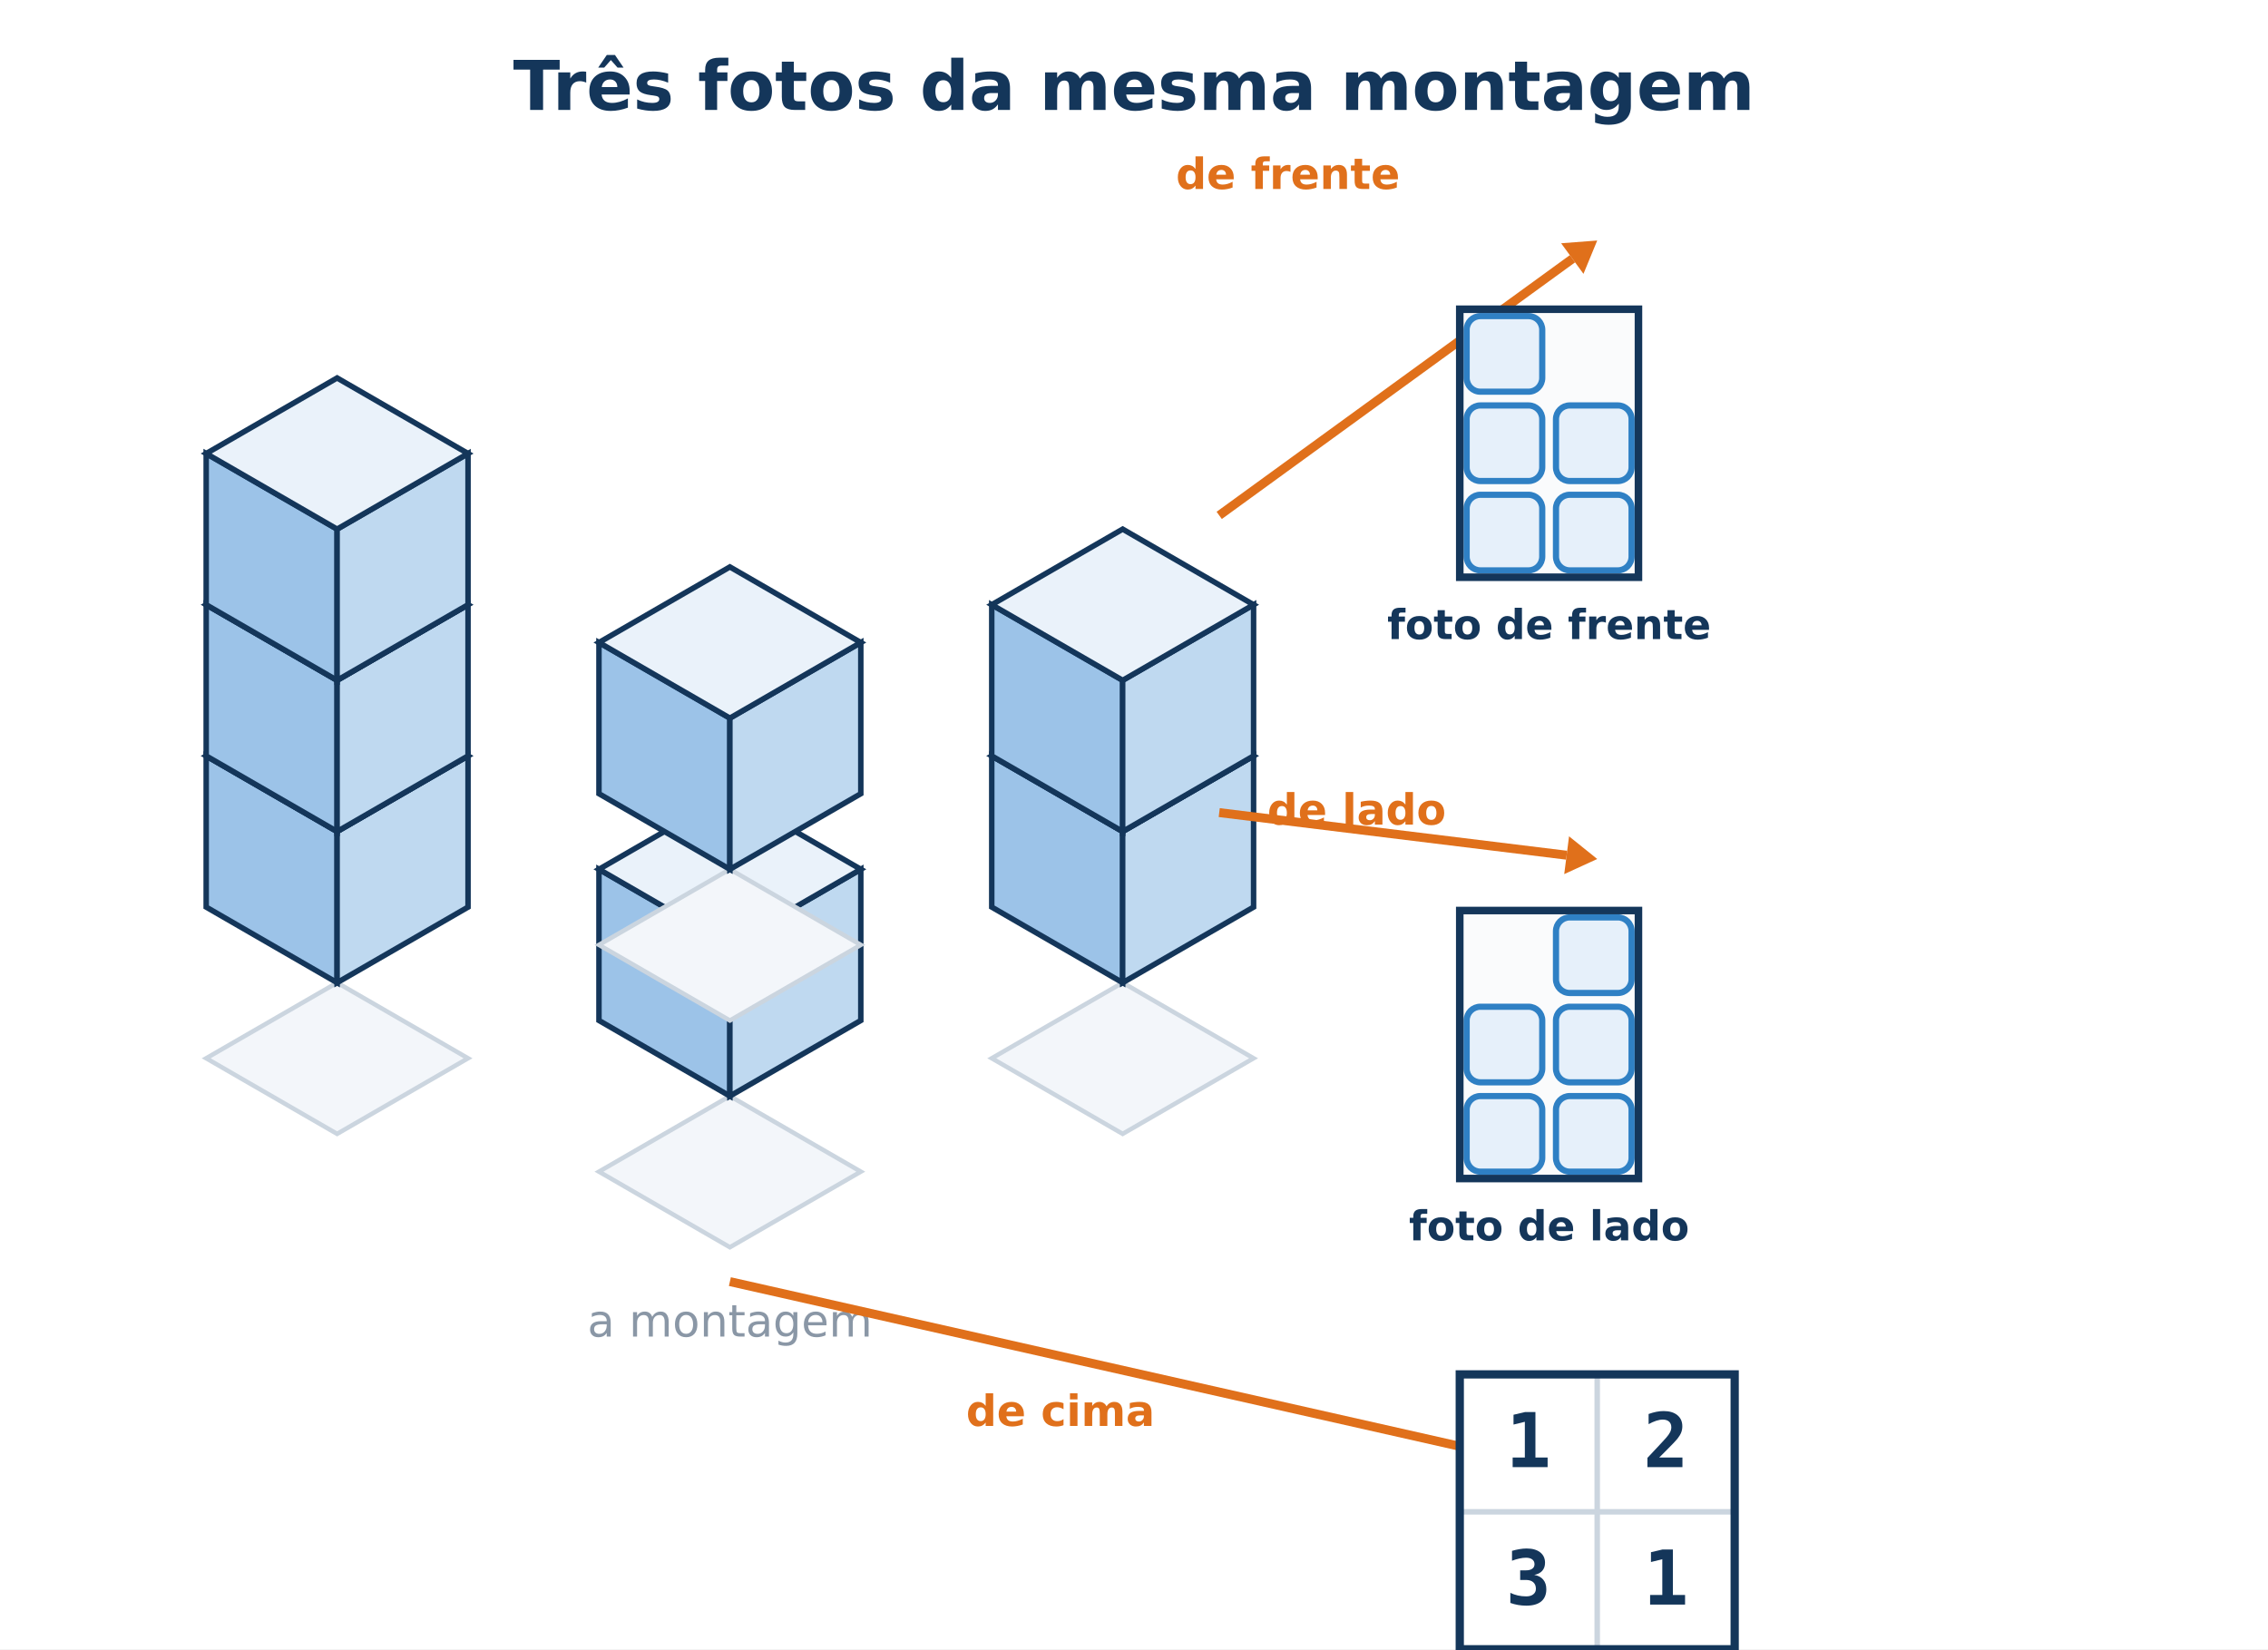
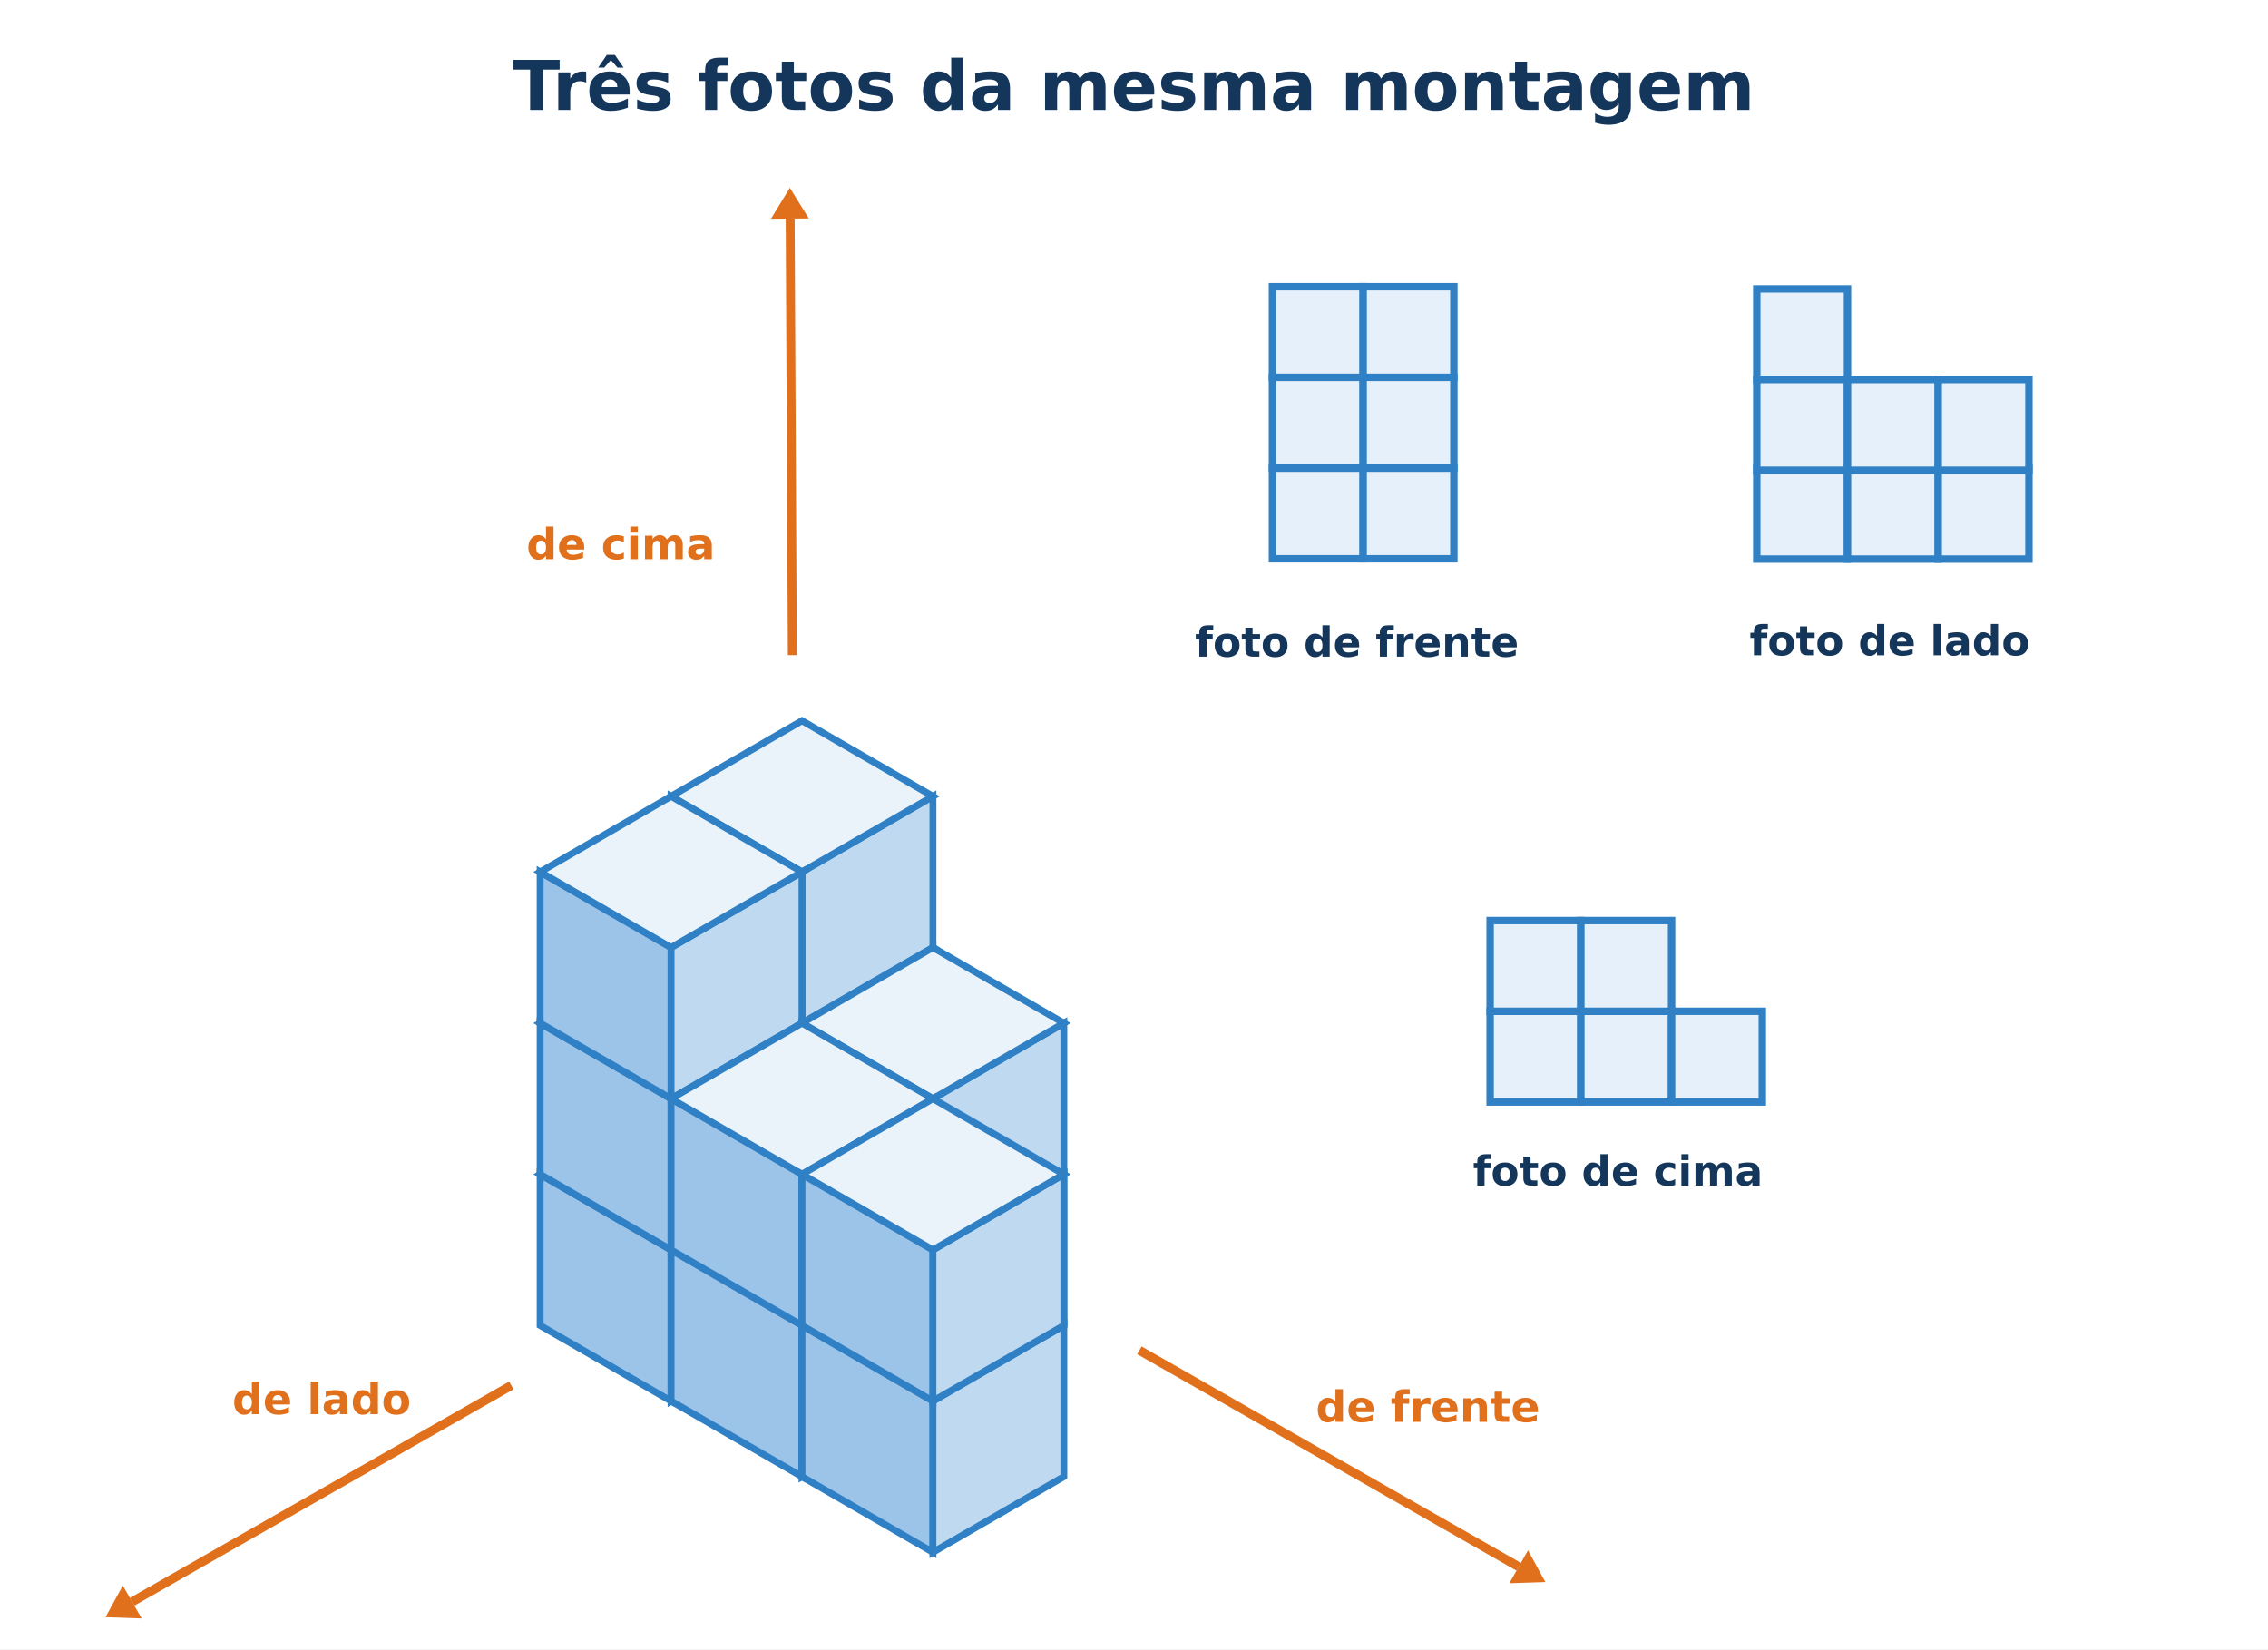
- <svg xmlns="http://www.w3.org/2000/svg" viewBox="0 0 660.0 480.0">
-   <rect width="660.0" height="480.0" fill="white" />
-   <text x="330.0" y="32.0" font-family="DejaVu Sans" font-size="20" font-weight="bold" fill="#14365A" text-anchor="middle">Três fotos da mesma montagem</text>
-   <polygon points="98.1,286.0 136.2,308.0 98.1,330.0 60.0,308.0" fill="#F3F6FA" stroke="#CBD5DF" stroke-width="1.3" />
-   <polygon points="60.0,220.0 98.1,242.0 98.1,286.0 60.0,264.0" fill="#9CC3E8" stroke="#14365A" stroke-width="1.6" />
-   <polygon points="136.2,220.0 98.1,242.0 98.1,286.0 136.2,264.0" fill="#BFD9F0" stroke="#14365A" stroke-width="1.6" />
-   <polygon points="98.1,198.0 136.2,220.0 98.1,242.0 60.0,220.0" fill="#EAF2FA" stroke="#14365A" stroke-width="1.6" />
-   <polygon points="60.0,176.0 98.1,198.0 98.1,242.0 60.0,220.0" fill="#9CC3E8" stroke="#14365A" stroke-width="1.6" />
-   <polygon points="136.2,176.0 98.1,198.0 98.1,242.0 136.2,220.0" fill="#BFD9F0" stroke="#14365A" stroke-width="1.6" />
-   <polygon points="98.1,154.0 136.2,176.0 98.1,198.0 60.0,176.0" fill="#EAF2FA" stroke="#14365A" stroke-width="1.6" />
-   <polygon points="60.0,132.0 98.1,154.0 98.1,198.0 60.0,176.0" fill="#9CC3E8" stroke="#14365A" stroke-width="1.6" />
-   <polygon points="136.2,132.0 98.1,154.0 98.1,198.0 136.2,176.0" fill="#BFD9F0" stroke="#14365A" stroke-width="1.6" />
-   <polygon points="98.1,110.0 136.2,132.0 98.1,154.0 60.0,132.0" fill="#EAF2FA" stroke="#14365A" stroke-width="1.6" />
-   <polygon points="212.4,319.0 250.5,341.0 212.4,363.0 174.3,341.0" fill="#F3F6FA" stroke="#CBD5DF" stroke-width="1.3" />
-   <polygon points="174.3,253.0 212.4,275.0 212.4,319.0 174.3,297.0" fill="#9CC3E8" stroke="#14365A" stroke-width="1.6" />
-   <polygon points="250.5,253.0 212.4,275.0 212.4,319.0 250.5,297.0" fill="#BFD9F0" stroke="#14365A" stroke-width="1.6" />
-   <polygon points="212.4,231.0 250.5,253.0 212.4,275.0 174.3,253.0" fill="#EAF2FA" stroke="#14365A" stroke-width="1.6" />
-   <polygon points="212.4,253.0 250.5,275.0 212.4,297.0 174.3,275.0" fill="#F3F6FA" stroke="#CBD5DF" stroke-width="1.3" />
-   <polygon points="174.3,187.0 212.4,209.0 212.4,253.0 174.3,231.0" fill="#9CC3E8" stroke="#14365A" stroke-width="1.6" />
-   <polygon points="250.5,187.0 212.4,209.0 212.4,253.0 250.5,231.0" fill="#BFD9F0" stroke="#14365A" stroke-width="1.6" />
-   <polygon points="212.4,165.0 250.5,187.0 212.4,209.0 174.3,187.0" fill="#EAF2FA" stroke="#14365A" stroke-width="1.6" />
-   <polygon points="326.7,286.0 364.8,308.0 326.7,330.0 288.6,308.0" fill="#F3F6FA" stroke="#CBD5DF" stroke-width="1.3" />
-   <polygon points="288.6,220.0 326.7,242.0 326.7,286.0 288.6,264.0" fill="#9CC3E8" stroke="#14365A" stroke-width="1.6" />
-   <polygon points="364.8,220.0 326.7,242.0 326.7,286.0 364.8,264.0" fill="#BFD9F0" stroke="#14365A" stroke-width="1.6" />
-   <polygon points="326.7,198.0 364.8,220.0 326.7,242.0 288.6,220.0" fill="#EAF2FA" stroke="#14365A" stroke-width="1.6" />
-   <polygon points="288.6,176.0 326.7,198.0 326.7,242.0 288.6,220.0" fill="#9CC3E8" stroke="#14365A" stroke-width="1.6" />
-   <polygon points="364.8,176.0 326.7,198.0 326.7,242.0 364.8,220.0" fill="#BFD9F0" stroke="#14365A" stroke-width="1.6" />
-   <polygon points="326.7,154.0 364.8,176.0 326.7,198.0 288.6,176.0" fill="#EAF2FA" stroke="#14365A" stroke-width="1.6" />
-   <text x="212.4" y="389.0" font-family="DejaVu Sans" font-size="13" font-weight="normal" fill="#8A97A6" text-anchor="middle">a montagem</text>
-   <line x1="354.8" y1="150.0" x2="457.6" y2="75.3" stroke="#E0701B" stroke-width="2.6" />
-   <polygon points="464.8,70.0 454.3,70.8 460.8,79.7" fill="#E0701B" />
-   <text x="374.8" y="55.0" font-family="DejaVu Sans" font-size="12.5" font-weight="bold" fill="#E0701B" text-anchor="middle">de frente</text>
-   <rect x="424.8" y="90.0" width="52.0" height="78.0" rx="0" fill="#FAFBFC" stroke="#CBD5DF" stroke-width="2" />
-   <rect x="426.8" y="144.0" width="22.0" height="22.0" rx="4" fill="#E6F0FA" stroke="#2F80C4" stroke-width="1.8" />
-   <rect x="426.8" y="118.0" width="22.0" height="22.0" rx="4" fill="#E6F0FA" stroke="#2F80C4" stroke-width="1.8" />
-   <rect x="426.8" y="92.0" width="22.0" height="22.0" rx="4" fill="#E6F0FA" stroke="#2F80C4" stroke-width="1.8" />
-   <rect x="452.8" y="144.0" width="22.0" height="22.0" rx="4" fill="#E6F0FA" stroke="#2F80C4" stroke-width="1.8" />
-   <rect x="452.8" y="118.0" width="22.0" height="22.0" rx="4" fill="#E6F0FA" stroke="#2F80C4" stroke-width="1.8" />
-   <rect x="424.8" y="90.0" width="52.0" height="78.0" rx="0" fill="none" stroke="#14365A" stroke-width="2.2" />
-   <text x="450.8" y="186.0" font-family="DejaVu Sans" font-size="12" font-weight="bold" fill="#14365A" text-anchor="middle">foto de frente</text>
-   <line x1="354.8" y1="236.5" x2="455.9" y2="248.9" stroke="#E0701B" stroke-width="2.6" />
-   <polygon points="464.8,250.0 456.6,243.4 455.2,254.4" fill="#E0701B" />
-   <text x="394.8" y="240.0" font-family="DejaVu Sans" font-size="12.5" font-weight="bold" fill="#E0701B" text-anchor="middle">de lado</text>
-   <rect x="424.8" y="265.0" width="52.0" height="78.0" rx="0" fill="#FAFBFC" stroke="#CBD5DF" stroke-width="2" />
-   <rect x="426.8" y="319.0" width="22.0" height="22.0" rx="4" fill="#E6F0FA" stroke="#2F80C4" stroke-width="1.8" />
-   <rect x="426.8" y="293.0" width="22.0" height="22.0" rx="4" fill="#E6F0FA" stroke="#2F80C4" stroke-width="1.8" />
-   <rect x="452.8" y="319.0" width="22.0" height="22.0" rx="4" fill="#E6F0FA" stroke="#2F80C4" stroke-width="1.8" />
-   <rect x="452.8" y="293.0" width="22.0" height="22.0" rx="4" fill="#E6F0FA" stroke="#2F80C4" stroke-width="1.8" />
-   <rect x="452.8" y="267.0" width="22.0" height="22.0" rx="4" fill="#E6F0FA" stroke="#2F80C4" stroke-width="1.8" />
-   <rect x="424.8" y="265.0" width="52.0" height="78.0" rx="0" fill="none" stroke="#14365A" stroke-width="2.2" />
-   <text x="450.8" y="361.0" font-family="DejaVu Sans" font-size="12" font-weight="bold" fill="#14365A" text-anchor="middle">foto de lado</text>
-   <line x1="212.4" y1="373.0" x2="456.1" y2="428.0" stroke="#E0701B" stroke-width="2.6" />
-   <polygon points="464.8,430.0 457.3,422.7 454.8,433.4" fill="#E0701B" />
-   <text x="308.6" y="415.0" font-family="DejaVu Sans" font-size="12.5" font-weight="bold" fill="#E0701B" text-anchor="middle">de cima</text>
-   <rect x="424.8" y="400.0" width="80.0" height="80.0" rx="0" fill="white" stroke="#CBD5DF" stroke-width="2" />
-   <line x1="464.8" y1="400.0" x2="464.8" y2="480.0" stroke="#CBD5DF" stroke-width="1.6" />
-   <line x1="424.8" y1="440.0" x2="504.8" y2="440.0" stroke="#CBD5DF" stroke-width="1.6" />
-   <rect x="424.8" y="400.0" width="80.0" height="80.0" rx="0" fill="none" stroke="#14365A" stroke-width="2.4" />
-   <text x="444.8" y="427.0" font-family="DejaVu Sans Mono" font-size="22" font-weight="bold" fill="#14365A" text-anchor="middle">1</text>
-   <text x="444.8" y="467.0" font-family="DejaVu Sans Mono" font-size="22" font-weight="bold" fill="#14365A" text-anchor="middle">3</text>
-   <text x="484.8" y="427.0" font-family="DejaVu Sans Mono" font-size="22" font-weight="bold" fill="#14365A" text-anchor="middle">2</text>
-   <text x="484.8" y="467.0" font-family="DejaVu Sans Mono" font-size="22" font-weight="bold" fill="#14365A" text-anchor="middle">1</text>
-   <text x="464.8" y="498.0" font-family="DejaVu Sans" font-size="12" font-weight="bold" fill="#14365A" text-anchor="middle">foto de cima</text>
+ <svg xmlns="http://www.w3.org/2000/svg" viewBox="0 0 660.0 480.0" version="1.1" id="svg45">
+   <defs id="defs45" />
+   <rect width="660.0" height="480.0" fill="white" id="rect1" />
+   <text x="330.0" y="32.0" font-family="DejaVu Sans" font-size="20" font-weight="bold" fill="#14365A" text-anchor="middle" id="text1">Três fotos da mesma montagem</text>
+   <g id="g47-3" transform="translate(-186.4002,-54.07621)">
+     <polygon points="98.1,286 60,264 60,220 98.1,242 " fill="#9cc3e8" stroke="#14365a" stroke-width="1.6" id="polygon2-6" />
+     <polygon points="98.1,286 136.2,264 136.2,220 98.1,242 " fill="#bfd9f0" stroke="#14365a" stroke-width="1.6" id="polygon3-0" />
+     <polygon points="98.1,242 60,220 98.1,198 136.2,220 " fill="#eaf2fa" stroke="#14365a" stroke-width="1.6" id="polygon4-6" />
+     <polygon points="98.1,242 60,220 60,176 98.1,198 " fill="#9cc3e8" stroke="#14365a" stroke-width="1.6" id="polygon5-2" />
+     <polygon points="98.1,242 136.2,220 136.2,176 98.1,198 " fill="#bfd9f0" stroke="#14365a" stroke-width="1.6" id="polygon6-6" />
+     <polygon points="98.1,198 60,176 98.1,154 136.2,176 " fill="#eaf2fa" stroke="#14365a" stroke-width="1.6" id="polygon7-1" />
+     <polygon points="98.1,198 60,176 60,132 98.1,154 " fill="#9cc3e8" stroke="#14365a" stroke-width="1.6" id="polygon8-8" />
+     <polygon points="98.1,198 136.2,176 136.2,132 98.1,154 " fill="#bfd9f0" stroke="#14365a" stroke-width="1.6" id="polygon9-7" />
+     <polygon points="98.1,154 60,132 98.1,110 136.2,132 " fill="#eaf2fa" stroke="#14365a" stroke-width="1.6" id="polygon10-9" />
+   </g>
+   <g id="g46-3" transform="translate(-297.4029,76.76903)">
+     <polygon points="174.3,253 212.4,275 212.4,319 174.3,297 " fill="#9cc3e8" stroke="#14365a" stroke-width="1.6" id="polygon12-6" />
+     <polygon points="250.5,253 212.4,275 212.4,319 250.5,297 " fill="#bfd9f0" stroke="#14365a" stroke-width="1.6" id="polygon13-7" />
+     <g id="g45-5" transform="translate(0,22)">
+       <polygon points="212.4,209 212.4,253 174.3,231 174.3,187 " fill="#9cc3e8" stroke="#14365a" stroke-width="1.6" id="polygon16-3" />
+       <polygon points="212.4,209 212.4,253 250.5,231 250.5,187 " fill="#bfd9f0" stroke="#14365a" stroke-width="1.6" id="polygon17-5" />
+       <polygon points="250.5,187 212.4,209 174.3,187 212.4,165 " fill="#eaf2fa" stroke="#14365a" stroke-width="1.6" id="polygon18-6" />
+     </g>
+   </g>
+   <rect x="370.285" y="83.427" width="26.4" height="26.4" rx="0" fill="#e6f0fa" stroke="#2f80c4" stroke-width="1.8" id="rect29" style="stroke-width:2.16;stroke-dasharray:none" />
+   <rect x="370.285" y="136.227" width="26.4" height="26.4" rx="0" fill="#e6f0fa" stroke="#2f80c4" stroke-width="1.8" id="rect29-4-0" style="stroke-width:2.16;stroke-dasharray:none" />
+   <rect x="370.285" y="109.827" width="26.4" height="26.4" rx="0" fill="#e6f0fa" stroke="#2f80c4" stroke-width="1.8" id="rect29-5" style="stroke-width:2.16;stroke-dasharray:none" />
+   <rect x="396.685" y="83.427" width="26.4" height="26.4" rx="0" fill="#e6f0fa" stroke="#2f80c4" stroke-width="1.8" id="rect29-3" style="stroke-width:2.16;stroke-dasharray:none" />
+   <rect x="396.685" y="136.227" width="26.4" height="26.4" rx="0" fill="#e6f0fa" stroke="#2f80c4" stroke-width="1.8" id="rect29-4-0-6" style="stroke-width:2.16;stroke-dasharray:none" />
+   <rect x="396.685" y="109.827" width="26.4" height="26.4" rx="0" fill="#e6f0fa" stroke="#2f80c4" stroke-width="1.8" id="rect29-5-1" style="stroke-width:2.16;stroke-dasharray:none" />
+   <text x="394.858" y="191.117" font-family="'DejaVu Sans'" font-size="12px" font-weight="bold" fill="#14365a" text-anchor="middle" id="text32">foto de frente</text>
+   <rect x="511.227" y="84.063" width="26.4" height="26.4" rx="0" fill="#e6f0fa" stroke="#2f80c4" stroke-width="1.8" id="rect29-0" style="stroke-width:2.16;stroke-dasharray:none" />
+   <rect x="511.227" y="136.319" width="26.4" height="26.4" rx="0" fill="#e6f0fa" stroke="#2f80c4" stroke-width="1.8" id="rect29-4-0-63" style="stroke-width:2.16;stroke-dasharray:none" />
+   <rect x="511.227" y="110.463" width="26.4" height="26.4" rx="0" fill="#e6f0fa" stroke="#2f80c4" stroke-width="1.8" id="rect29-5-2" style="stroke-width:2.16;stroke-dasharray:none" />
+   <rect x="537.627" y="136.319" width="26.4" height="26.4" rx="0" fill="#e6f0fa" stroke="#2f80c4" stroke-width="1.8" id="rect29-4-0-1" style="stroke-width:2.16;stroke-dasharray:none" />
+   <rect x="537.627" y="110.463" width="26.4" height="26.4" rx="0" fill="#e6f0fa" stroke="#2f80c4" stroke-width="1.8" id="rect29-5-5" style="stroke-width:2.16;stroke-dasharray:none" />
+   <rect x="564.027" y="136.319" width="26.4" height="26.4" rx="0" fill="#e6f0fa" stroke="#2f80c4" stroke-width="1.8" id="rect29-4-0-7" style="stroke-width:2.16;stroke-dasharray:none" />
+   <rect x="564.027" y="110.463" width="26.4" height="26.4" rx="0" fill="#e6f0fa" stroke="#2f80c4" stroke-width="1.8" id="rect29-5-6" style="stroke-width:2.16;stroke-dasharray:none" />
+   <text x="549.92" y="190.717" font-family="'DejaVu Sans'" font-size="12px" font-weight="bold" fill="#14365a" text-anchor="middle" id="text39">foto de lado</text>
+   <g id="g47-2" transform="translate(135.2854,99.76329)" style="stroke:#2f80c4;stroke-opacity:1;stroke-width:2;stroke-dasharray:none">
+     <polygon points="60,220 98.1,242 98.1,286 60,264 " fill="#9cc3e8" stroke="#14365a" stroke-width="1.6" id="polygon2-0" style="stroke:#2f80c4;stroke-opacity:1;stroke-width:2;stroke-dasharray:none" />
+     <polygon points="136.2,220 98.1,242 98.1,286 136.2,264 " fill="#bfd9f0" stroke="#14365a" stroke-width="1.6" id="polygon3-2" style="stroke:#2f80c4;stroke-opacity:1;stroke-width:2;stroke-dasharray:none" />
+     <polygon points="98.1,198 136.2,220 98.1,242 60,220 " fill="#eaf2fa" stroke="#14365a" stroke-width="1.6" id="polygon4-3" style="stroke:#2f80c4;stroke-opacity:1;stroke-width:2;stroke-dasharray:none" />
+     <polygon points="60,176 98.1,198 98.1,242 60,220 " fill="#9cc3e8" stroke="#14365a" stroke-width="1.6" id="polygon5-7" style="stroke:#2f80c4;stroke-opacity:1;stroke-width:2;stroke-dasharray:none" />
+     <polygon points="136.2,176 98.1,198 98.1,242 136.2,220 " fill="#bfd9f0" stroke="#14365a" stroke-width="1.6" id="polygon6-5" style="stroke:#2f80c4;stroke-opacity:1;stroke-width:2;stroke-dasharray:none" />
+     <polygon points="98.1,154 136.2,176 98.1,198 60,176 " fill="#eaf2fa" stroke="#14365a" stroke-width="1.6" id="polygon7-9" style="stroke:#2f80c4;stroke-opacity:1;stroke-width:2;stroke-dasharray:none" />
+     <polygon points="60,132 98.1,154 98.1,198 60,176 " fill="#9cc3e8" stroke="#14365a" stroke-width="1.6" id="polygon8-2" style="stroke:#2f80c4;stroke-opacity:1;stroke-width:2;stroke-dasharray:none" />
+     <polygon points="136.2,132 98.1,154 98.1,198 136.2,176 " fill="#bfd9f0" stroke="#14365a" stroke-width="1.6" id="polygon9-2" style="stroke:#2f80c4;stroke-opacity:1;stroke-width:2;stroke-dasharray:none" />
+     <polygon points="98.1,110 136.2,132 98.1,154 60,132 " fill="#eaf2fa" stroke="#14365a" stroke-width="1.6" id="polygon10-8" style="stroke:#2f80c4;stroke-opacity:1;stroke-width:2;stroke-dasharray:none" />
+   </g>
+   <g id="g47" transform="translate(97.18544,121.7633)" style="stroke:#2f80c4;stroke-opacity:1;stroke-width:2;stroke-dasharray:none">
+     <polygon points="60,220 98.1,242 98.1,286 60,264 " fill="#9cc3e8" stroke="#14365a" stroke-width="1.6" id="polygon2" style="stroke:#2f80c4;stroke-opacity:1;stroke-width:2;stroke-dasharray:none" />
+     <polygon points="136.2,220 98.1,242 98.1,286 136.2,264 " fill="#bfd9f0" stroke="#14365a" stroke-width="1.6" id="polygon3" style="stroke:#2f80c4;stroke-opacity:1;stroke-width:2;stroke-dasharray:none" />
+     <polygon points="98.1,198 136.2,220 98.1,242 60,220 " fill="#eaf2fa" stroke="#14365a" stroke-width="1.6" id="polygon4" style="stroke:#2f80c4;stroke-opacity:1;stroke-width:2;stroke-dasharray:none" />
+     <polygon points="60,176 98.1,198 98.1,242 60,220 " fill="#9cc3e8" stroke="#14365a" stroke-width="1.6" id="polygon5" style="stroke:#2f80c4;stroke-opacity:1;stroke-width:2;stroke-dasharray:none" />
+     <polygon points="136.2,176 98.1,198 98.1,242 136.2,220 " fill="#bfd9f0" stroke="#14365a" stroke-width="1.6" id="polygon6" style="stroke:#2f80c4;stroke-opacity:1;stroke-width:2;stroke-dasharray:none" />
+     <polygon points="98.1,154 136.2,176 98.1,198 60,176 " fill="#eaf2fa" stroke="#14365a" stroke-width="1.6" id="polygon7" style="stroke:#2f80c4;stroke-opacity:1;stroke-width:2;stroke-dasharray:none" />
+     <polygon points="60,132 98.1,154 98.1,198 60,176 " fill="#9cc3e8" stroke="#14365a" stroke-width="1.6" id="polygon8" style="stroke:#2f80c4;stroke-opacity:1;stroke-width:2;stroke-dasharray:none" />
+     <polygon points="136.2,132 98.1,154 98.1,198 136.2,176 " fill="#bfd9f0" stroke="#14365a" stroke-width="1.6" id="polygon9" style="stroke:#2f80c4;stroke-opacity:1;stroke-width:2;stroke-dasharray:none" />
+     <polygon points="98.1,110 136.2,132 98.1,154 60,132 " fill="#eaf2fa" stroke="#14365a" stroke-width="1.6" id="polygon10" style="stroke:#2f80c4;stroke-opacity:1;stroke-width:2;stroke-dasharray:none" />
+   </g>
+   <g id="g46-3-9" transform="translate(59.08544,88.76329)" style="stroke:#2f80c4;stroke-opacity:1;stroke-width:2;stroke-dasharray:none">
+     <polygon points="174.3,297 174.3,253 212.4,275 212.4,319 " fill="#9cc3e8" stroke="#14365a" stroke-width="1.6" id="polygon12-6-7" style="stroke:#2f80c4;stroke-opacity:1;stroke-width:2;stroke-dasharray:none" />
+     <polygon points="250.5,297 250.5,253 212.4,275 212.4,319 " fill="#bfd9f0" stroke="#14365a" stroke-width="1.6" id="polygon13-7-3" style="stroke:#2f80c4;stroke-opacity:1;stroke-width:2;stroke-dasharray:none" />
+     <g id="g45-5-6" transform="translate(0,22)" style="stroke:#2f80c4;stroke-opacity:1;stroke-width:2;stroke-dasharray:none">
+       <polygon points="174.3,187 212.4,209 212.4,253 174.3,231 " fill="#9cc3e8" stroke="#14365a" stroke-width="1.6" id="polygon16-3-1" style="stroke:#2f80c4;stroke-opacity:1;stroke-width:2;stroke-dasharray:none" />
+       <polygon points="250.5,187 212.4,209 212.4,253 250.5,231 " fill="#bfd9f0" stroke="#14365a" stroke-width="1.6" id="polygon17-5-2" style="stroke:#2f80c4;stroke-opacity:1;stroke-width:2;stroke-dasharray:none" />
+       <polygon points="212.4,165 250.5,187 212.4,209 174.3,187 " fill="#eaf2fa" stroke="#14365a" stroke-width="1.6" id="polygon18-6-9" style="stroke:#2f80c4;stroke-opacity:1;stroke-width:2;stroke-dasharray:none" />
+     </g>
+   </g>
+   <g id="g46" transform="translate(20.98544,110.7633)" style="stroke:#2f80c4;stroke-opacity:1;stroke-width:2;stroke-dasharray:none">
+     <polygon points="212.4,275 212.4,319 174.3,297 174.3,253 " fill="#9cc3e8" stroke="#14365a" stroke-width="1.6" id="polygon12" style="stroke:#2f80c4;stroke-opacity:1;stroke-width:2;stroke-dasharray:none" />
+     <polygon points="212.4,275 212.4,319 250.5,297 250.5,253 " fill="#bfd9f0" stroke="#14365a" stroke-width="1.6" id="polygon13" style="stroke:#2f80c4;stroke-opacity:1;stroke-width:2;stroke-dasharray:none" />
+     <g id="g45" transform="translate(0,22)" style="stroke:#2f80c4;stroke-opacity:1;stroke-width:2;stroke-dasharray:none">
+       <polygon points="212.4,253 174.3,231 174.3,187 212.4,209 " fill="#9cc3e8" stroke="#14365a" stroke-width="1.6" id="polygon16" style="stroke:#2f80c4;stroke-opacity:1;stroke-width:2;stroke-dasharray:none" />
+       <polygon points="212.4,253 250.5,231 250.5,187 212.4,209 " fill="#bfd9f0" stroke="#14365a" stroke-width="1.6" id="polygon17" style="stroke:#2f80c4;stroke-opacity:1;stroke-width:2;stroke-dasharray:none" />
+       <polygon points="212.4,209 174.3,187 212.4,165 250.5,187 " fill="#eaf2fa" stroke="#14365a" stroke-width="1.6" id="polygon18" style="stroke:#2f80c4;stroke-opacity:1;stroke-width:2;stroke-dasharray:none" />
+     </g>
+   </g>
+   <g id="g46-2" transform="translate(59.08544,132.7633)" style="stroke:#2f80c4;stroke-opacity:1;stroke-width:2;stroke-dasharray:none">
+     <polygon points="174.3,297 174.3,253 212.4,275 212.4,319 " fill="#9cc3e8" stroke="#14365a" stroke-width="1.6" id="polygon12-9" style="stroke:#2f80c4;stroke-opacity:1;stroke-width:2;stroke-dasharray:none" />
+     <polygon points="250.5,297 250.5,253 212.4,275 212.4,319 " fill="#bfd9f0" stroke="#14365a" stroke-width="1.6" id="polygon13-1" style="stroke:#2f80c4;stroke-opacity:1;stroke-width:2;stroke-dasharray:none" />
+     <g id="g45-2" transform="translate(0,22)" style="stroke:#2f80c4;stroke-opacity:1;stroke-width:2;stroke-dasharray:none">
+       <polygon points="174.3,187 212.4,209 212.4,253 174.3,231 " fill="#9cc3e8" stroke="#14365a" stroke-width="1.6" id="polygon16-7" style="stroke:#2f80c4;stroke-opacity:1;stroke-width:2;stroke-dasharray:none" />
+       <polygon points="250.5,187 212.4,209 212.4,253 250.5,231 " fill="#bfd9f0" stroke="#14365a" stroke-width="1.6" id="polygon17-0" style="stroke:#2f80c4;stroke-opacity:1;stroke-width:2;stroke-dasharray:none" />
+       <polygon points="212.4,165 250.5,187 212.4,209 174.3,187 " fill="#eaf2fa" stroke="#14365a" stroke-width="1.6" id="polygon18-9" style="stroke:#2f80c4;stroke-opacity:1;stroke-width:2;stroke-dasharray:none" />
+     </g>
+   </g>
+   <line x1="148.808" y1="403.212" x2="38.437" y2="466.188" stroke="#e0701b" stroke-width="2.6" id="line25-3" />
+   <polygon points="454.3,70.8 460.8,79.7 464.8,70 " fill="#e0701b" id="polygon26-1" transform="rotate(-173.7043,258.7669,282.2702)" />
+   <line x1="331.575" y1="392.998" x2="441.939" y2="455.989" stroke="#e0701b" stroke-width="2.6" id="line25-3-9" />
+   <polygon points="454.3,70.8 460.8,79.7 464.8,70 " fill="#e0701b" id="polygon26-1-4" transform="rotate(65.72012,155.0279,253.535)" />
+   <line x1="230.572" y1="190.68" x2="229.942" y2="63.607" stroke="#e0701b" stroke-width="2.6" id="line25-3-9-7" />
+   <polygon points="464.8,70 454.3,70.8 460.8,79.7 " fill="#e0701b" id="polygon26-1-4-8" transform="rotate(-54.27988,332.3656,291.5132)" />
+   <text x="415.529" y="413.809" font-family="'DejaVu Sans'" font-size="12.5px" font-weight="bold" fill="#e0701b" text-anchor="middle" id="text26">de frente</text>
+   <text x="93.61" y="411.58" font-family="'DejaVu Sans'" font-size="12.5px" font-weight="bold" fill="#e0701b" text-anchor="middle" id="text33">de lado</text>
+   <text x="180.66" y="162.74" font-family="'DejaVu Sans'" font-size="12.5px" font-weight="bold" fill="#e0701b" text-anchor="middle" id="text40">de cima</text>
+   <text x="470.813" y="345.048" font-family="'DejaVu Sans'" font-size="12px" font-weight="bold" fill="#14365a" text-anchor="middle" id="text45">foto de cima</text>
+   <rect x="433.636" y="294.319" width="26.4" height="26.4" rx="0" fill="#e6f0fa" stroke="#2f80c4" stroke-width="1.8" id="rect29-4-0-9" style="stroke-width:2.16;stroke-dasharray:none" />
+   <rect x="433.636" y="267.919" width="26.4" height="26.4" rx="0" fill="#e6f0fa" stroke="#2f80c4" stroke-width="1.8" id="rect29-5-3" style="stroke-width:2.16;stroke-dasharray:none" />
+   <rect x="460.036" y="294.319" width="26.4" height="26.4" rx="0" fill="#e6f0fa" stroke="#2f80c4" stroke-width="1.8" id="rect29-4-0-4" style="stroke-width:2.16;stroke-dasharray:none" />
+   <rect x="460.036" y="267.919" width="26.4" height="26.4" rx="0" fill="#e6f0fa" stroke="#2f80c4" stroke-width="1.8" id="rect29-5-52" style="stroke-width:2.16;stroke-dasharray:none" />
+   <rect x="486.436" y="294.319" width="26.4" height="26.4" rx="0" fill="#e6f0fa" stroke="#2f80c4" stroke-width="1.8" id="rect29-5-52-3" style="stroke-width:2.16;stroke-dasharray:none" />
</svg>
